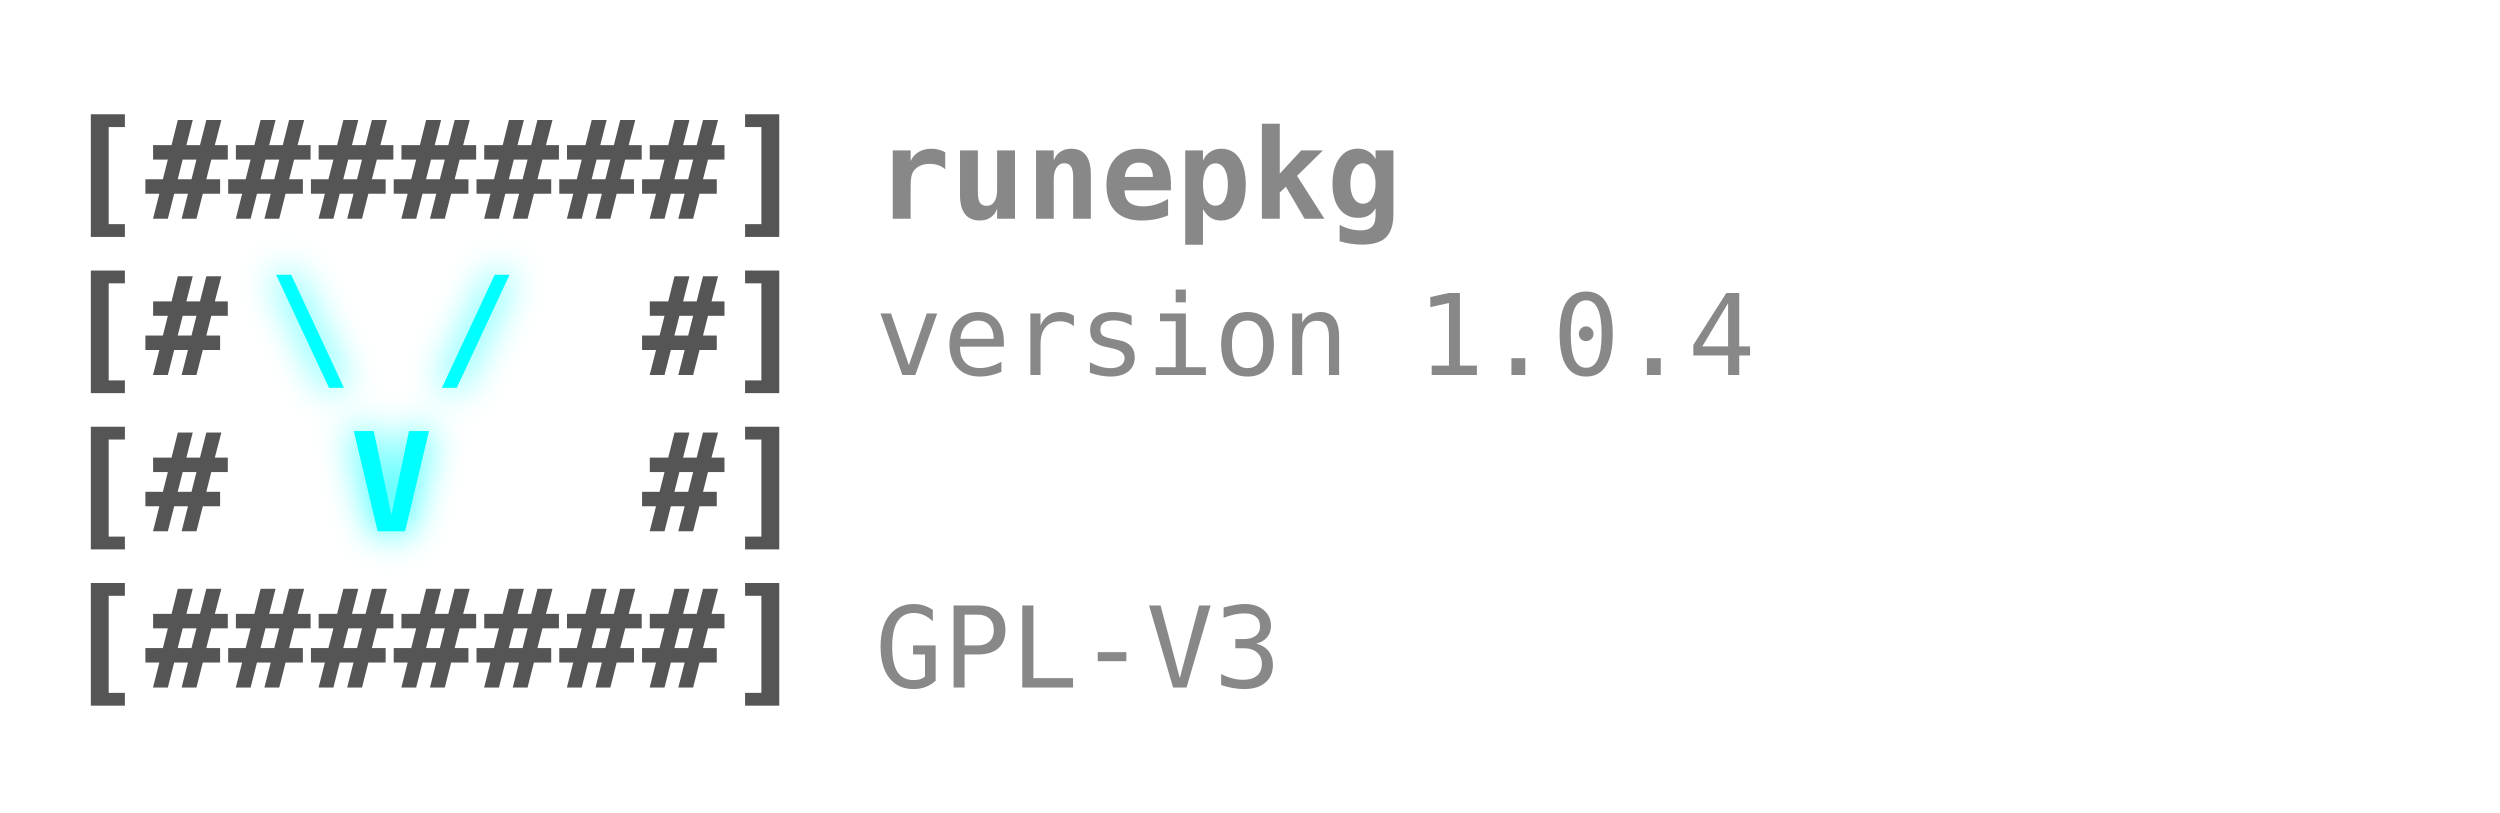
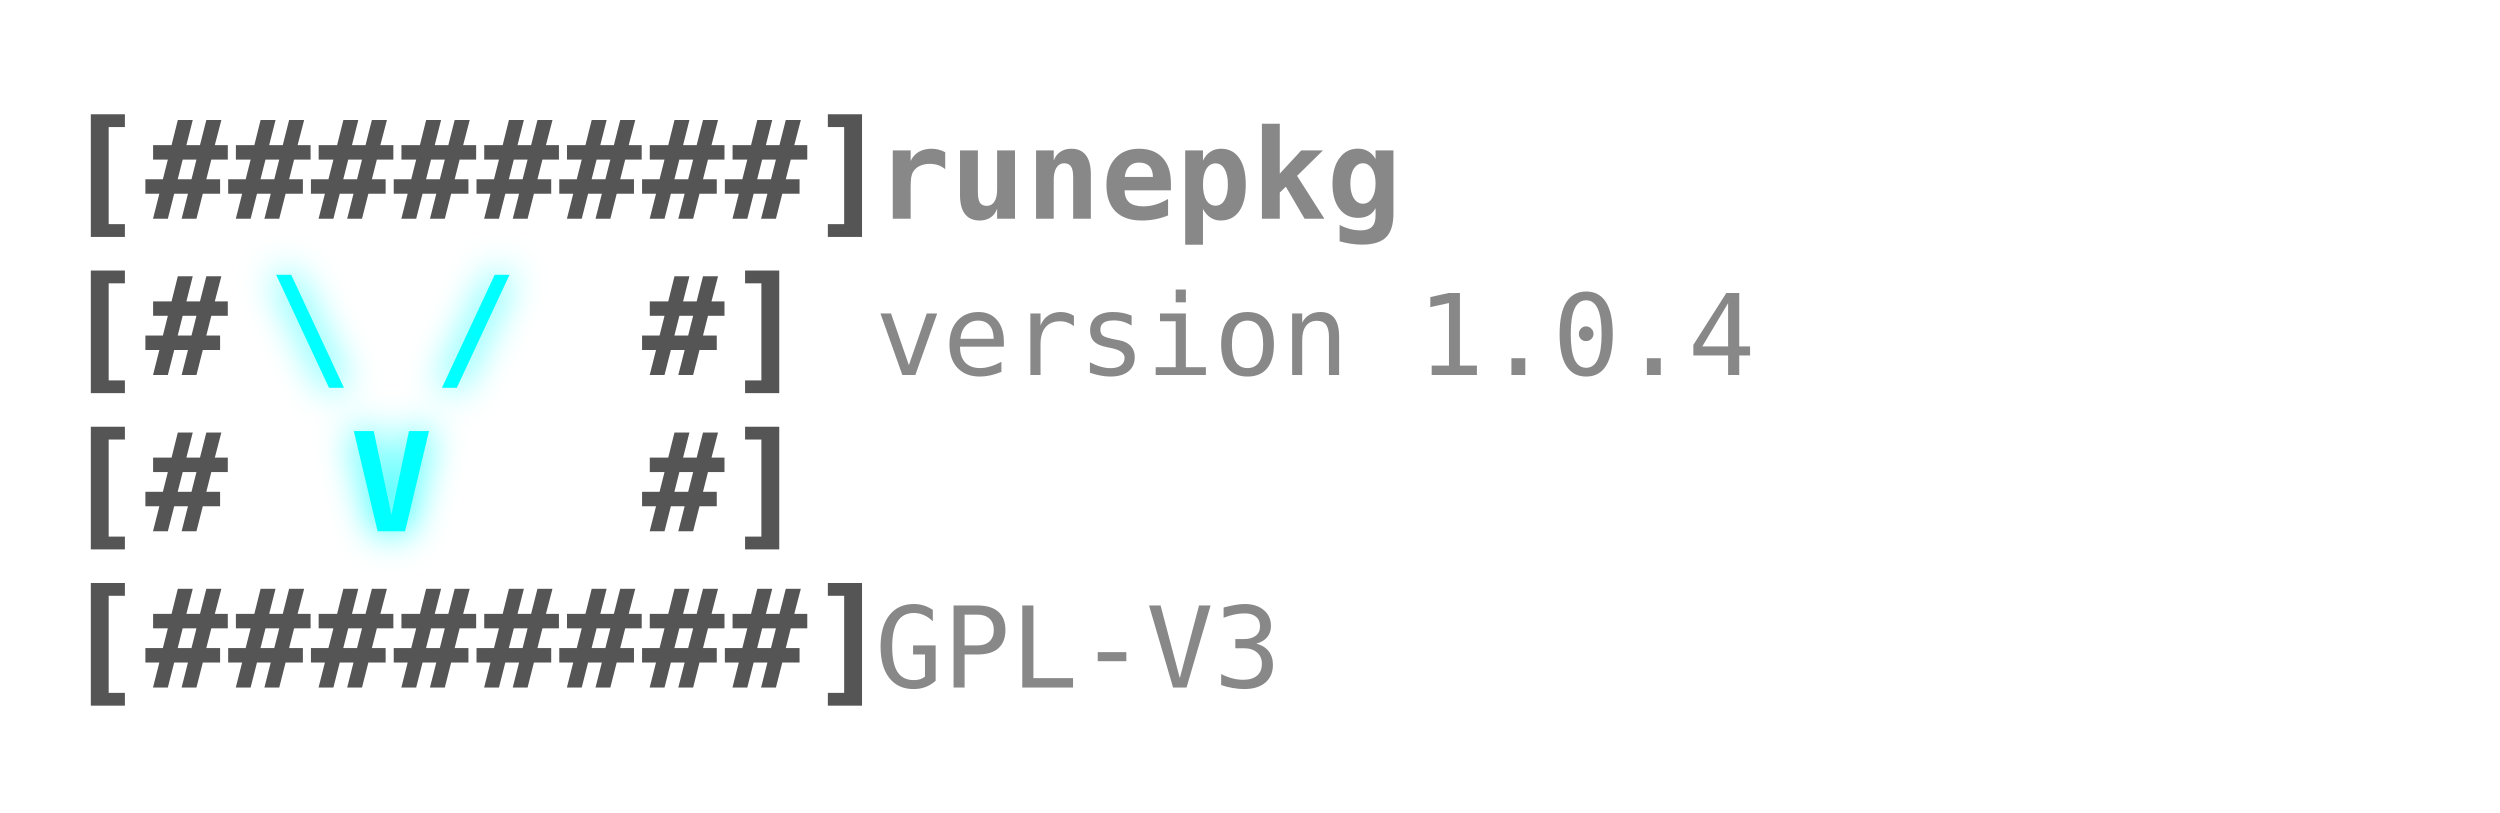
<svg xmlns="http://www.w3.org/2000/svg" width="400" height="130">
  <rect width="100%" height="100%" fill="transparent" />
-   <text x="10" y="35" font-family="monospace" font-weight="bold" font-size="22" fill="#555555" xml:space="preserve">[#######]</text>
+   <text x="10" y="35" font-family="monospace" font-weight="bold" font-size="22" fill="#555555" xml:space="preserve">[########]</text>
  <text x="10" y="60" font-family="monospace" font-weight="bold" font-size="22" fill="#555555" xml:space="preserve">[#     #]</text>
  <text x="10" y="85" font-family="monospace" font-weight="bold" font-size="22" fill="#555555" xml:space="preserve">[#     #]</text>
-   <text x="10" y="110" font-family="monospace" font-weight="bold" font-size="22" fill="#555555" xml:space="preserve">[#######]</text>
+   <text x="10" y="110" font-family="monospace" font-weight="bold" font-size="22" fill="#555555" xml:space="preserve">[########]</text>
  <text x="43" y="60" font-family="monospace" font-weight="bold" font-size="22" fill="#00ffff" style="filter: drop-shadow(0 0 3px #00ffff);"> \ /</text>
  <text x="56" y="85" font-family="monospace" font-weight="bold" font-size="22" fill="#00ffff" style="filter: drop-shadow(0 0 3px #00ffff);"> V</text>
  <text x="140" y="35" font-family="monospace" font-weight="bold" font-size="20" fill="#888888">runepkg</text>
  <text x="140" y="60" font-family="monospace" font-size="18" fill="#888888">version 1.0.4</text>
  <text x="140" y="110" font-family="monospace" font-size="18" fill="#888888">GPL-V3</text>
</svg>
